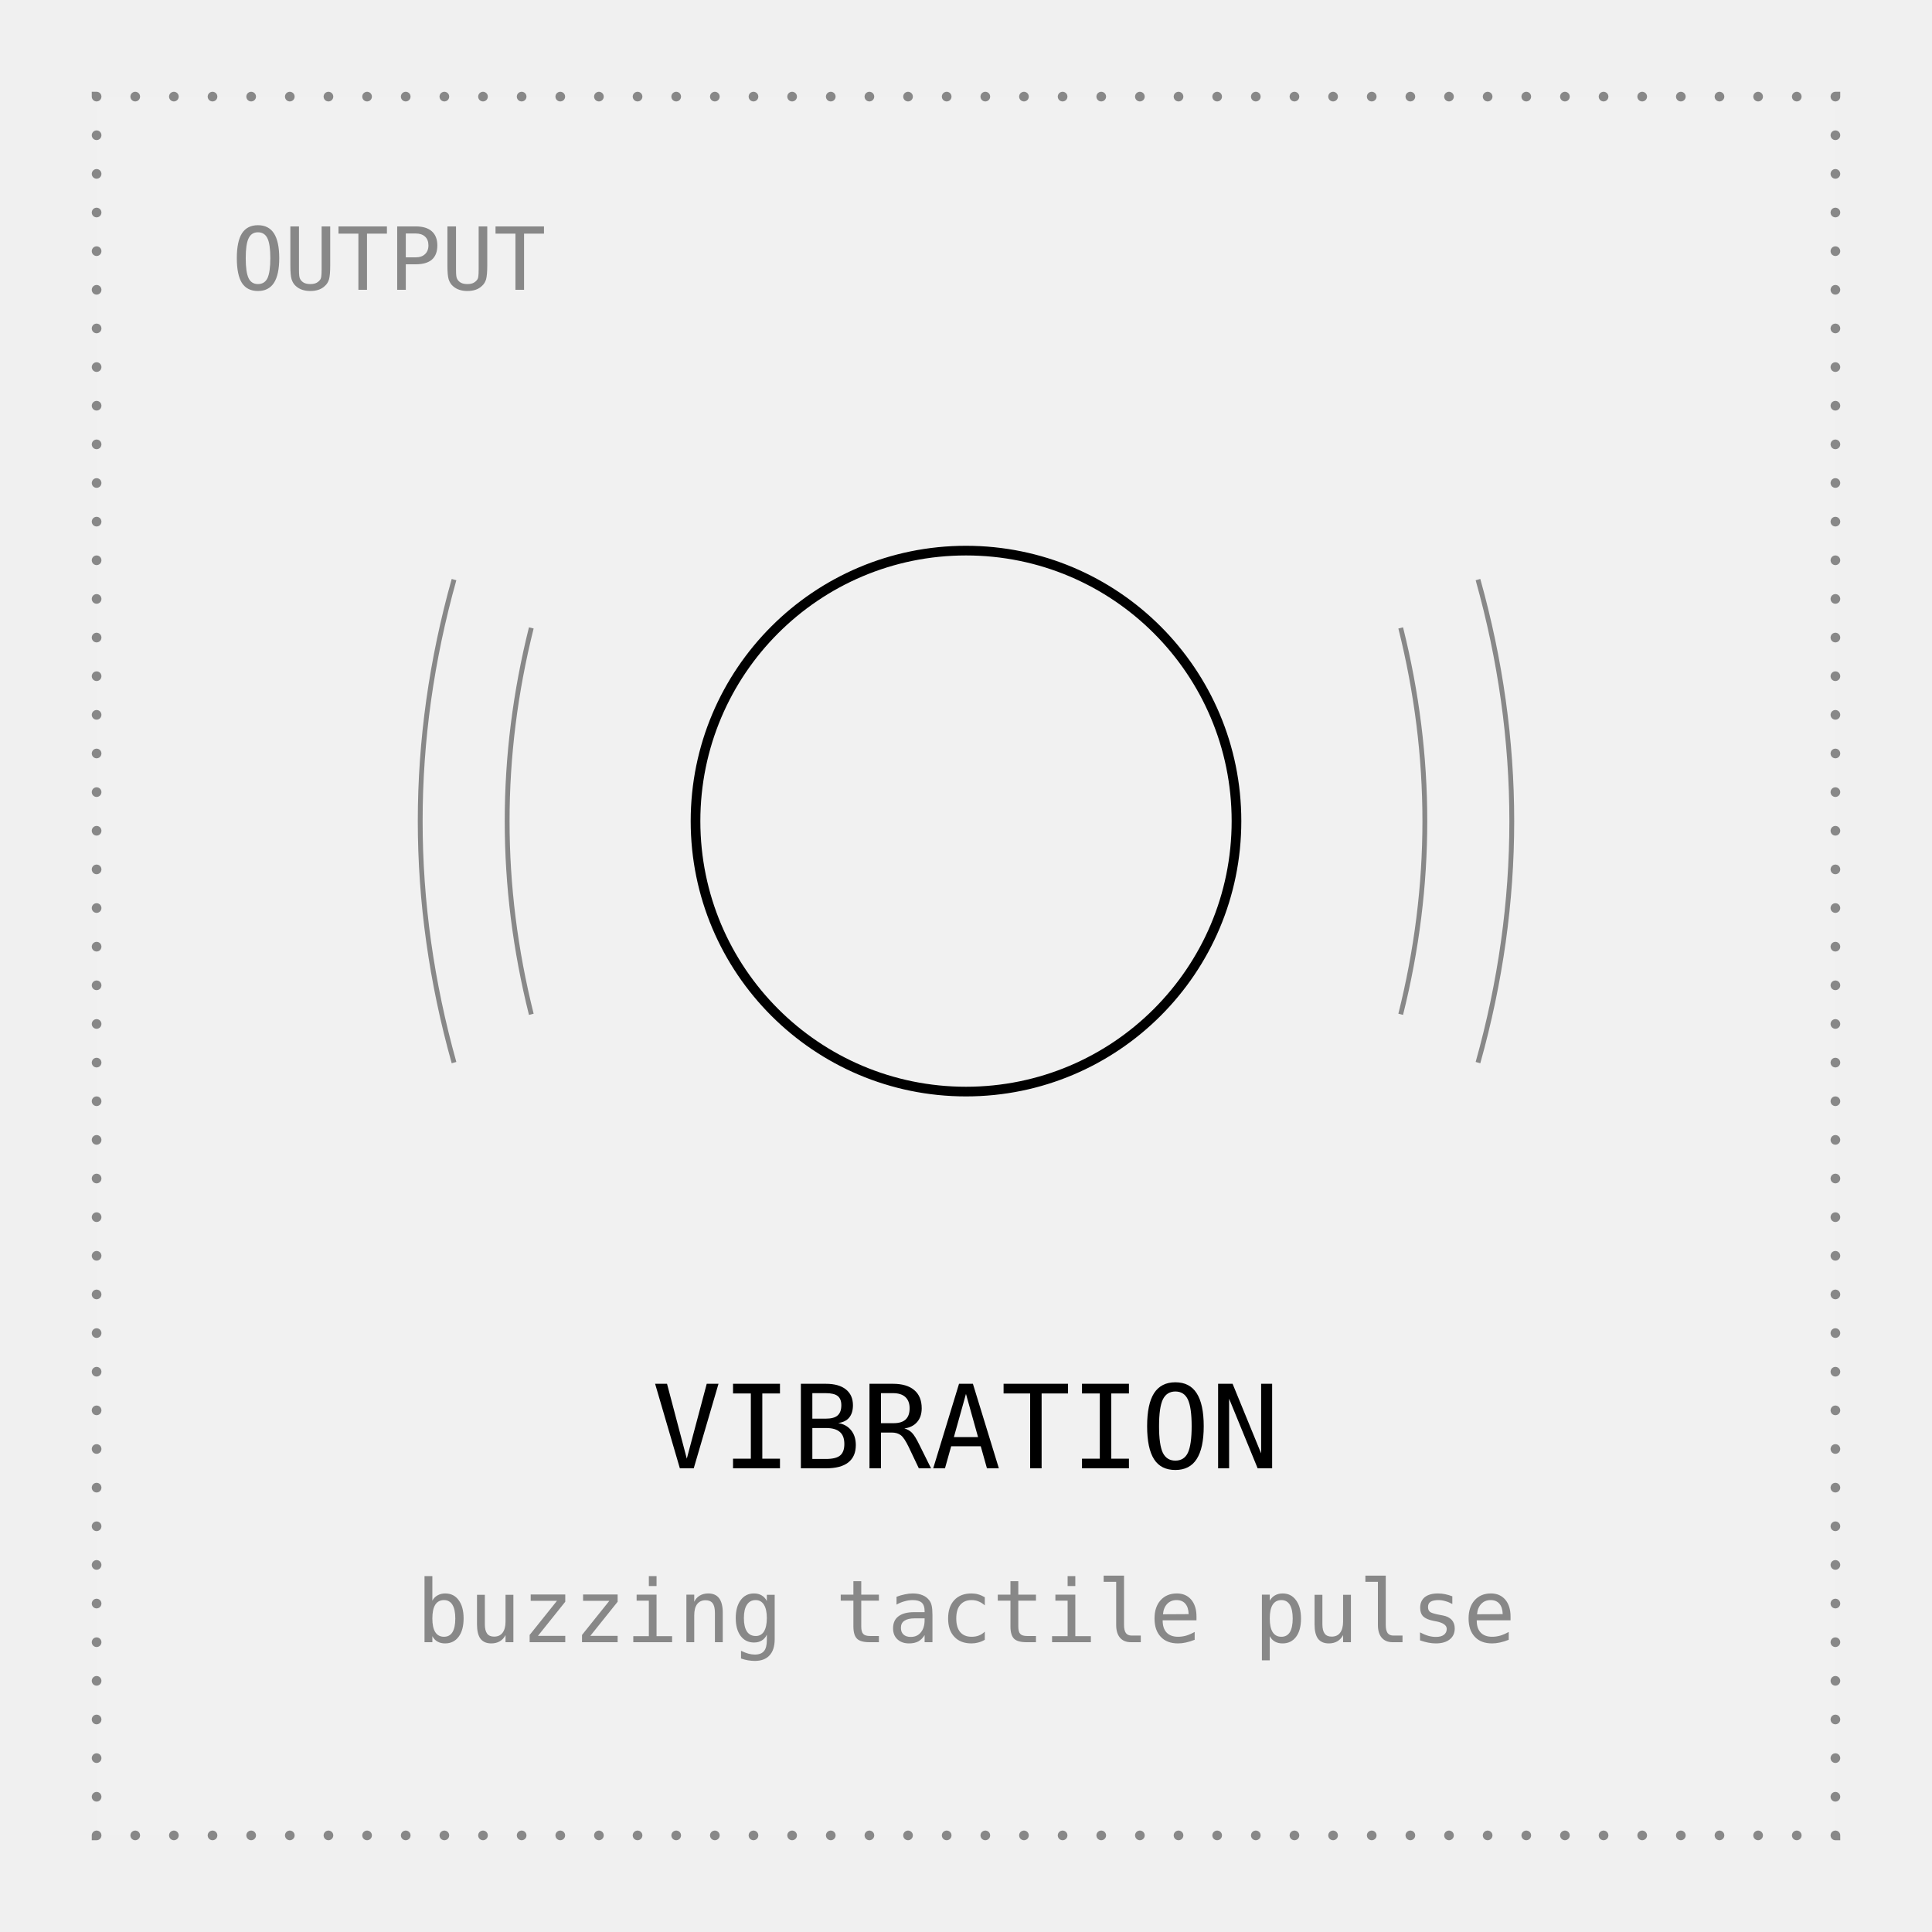
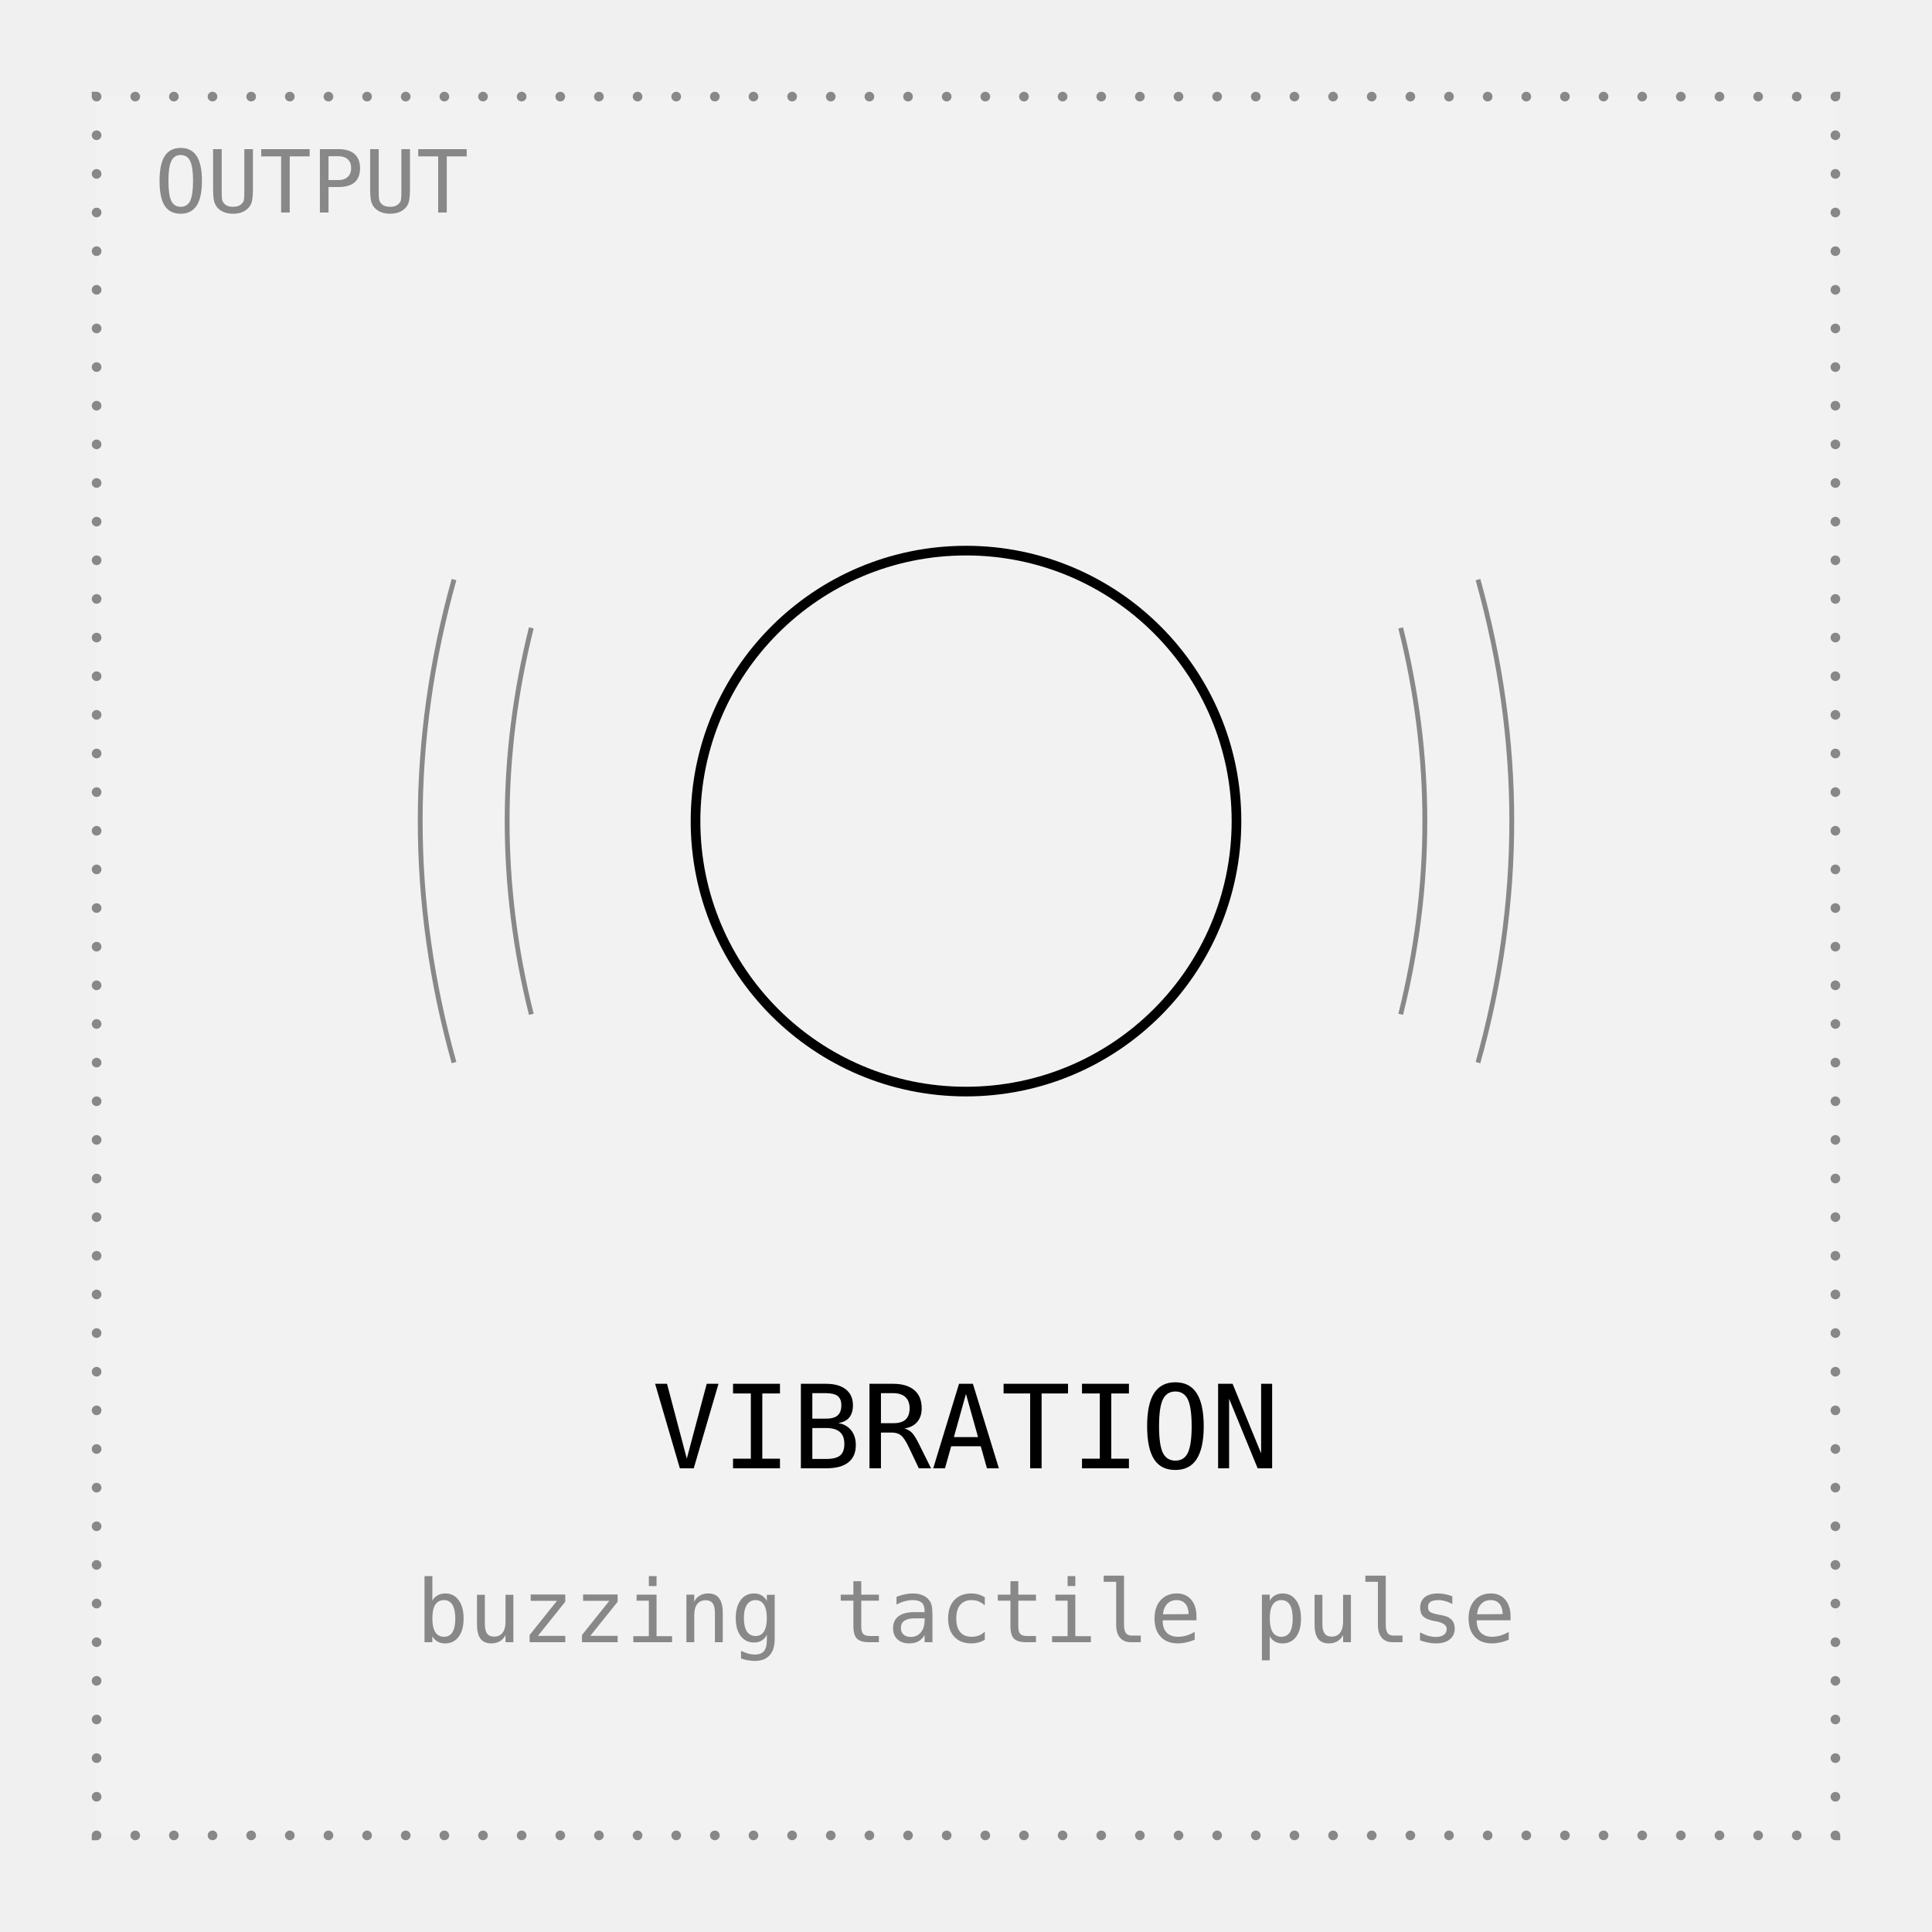
- <svg xmlns="http://www.w3.org/2000/svg" viewBox="0 0 200 200" width="100%" height="100%">
-   <rect x="10" y="10" width="180" height="180" fill="#ffffff" fill-opacity="0.10" stroke="#888888" stroke-width="1" stroke-dasharray="0, 4" stroke-linecap="round" />
-   <text x="24" y="30" font-family="Andale Mono, monospace" font-size="9" fill="#888888">OUTPUT</text>
+ <svg xmlns="http://www.w3.org/2000/svg" viewBox="0 0 200 200" width="200" height="200">
+   <rect x="10" y="10" width="180" height="180" fill="#ffffff" fill-opacity="0.15" stroke="#888888" stroke-width="1" stroke-dasharray="0, 4" stroke-linecap="round" />
+   <text x="16" y="22" font-family="Andale Mono, monospace" font-size="9" fill="#888888">OUTPUT</text>
  <circle cx="100" cy="85" r="28" fill="none" stroke="#000000" stroke-width="1" />
  <path d="M 55 65 Q 50 85 55 105" fill="none" stroke="#888888" stroke-width="0.5" />
  <path d="M 47 60 Q 40 85 47 110" fill="none" stroke="#888888" stroke-width="0.5" />
  <path d="M 145 65 Q 150 85 145 105" fill="none" stroke="#888888" stroke-width="0.5" />
  <path d="M 153 60 Q 160 85 153 110" fill="none" stroke="#888888" stroke-width="0.5" />
  <text x="100" y="152" font-family="Andale Mono, monospace" font-size="12" fill="#000000" text-anchor="middle">VIBRATION</text>
  <text x="100" y="170" font-family="Andale Mono, monospace" font-size="9" fill="#888888" text-anchor="middle">buzzing tactile pulse</text>
</svg>
